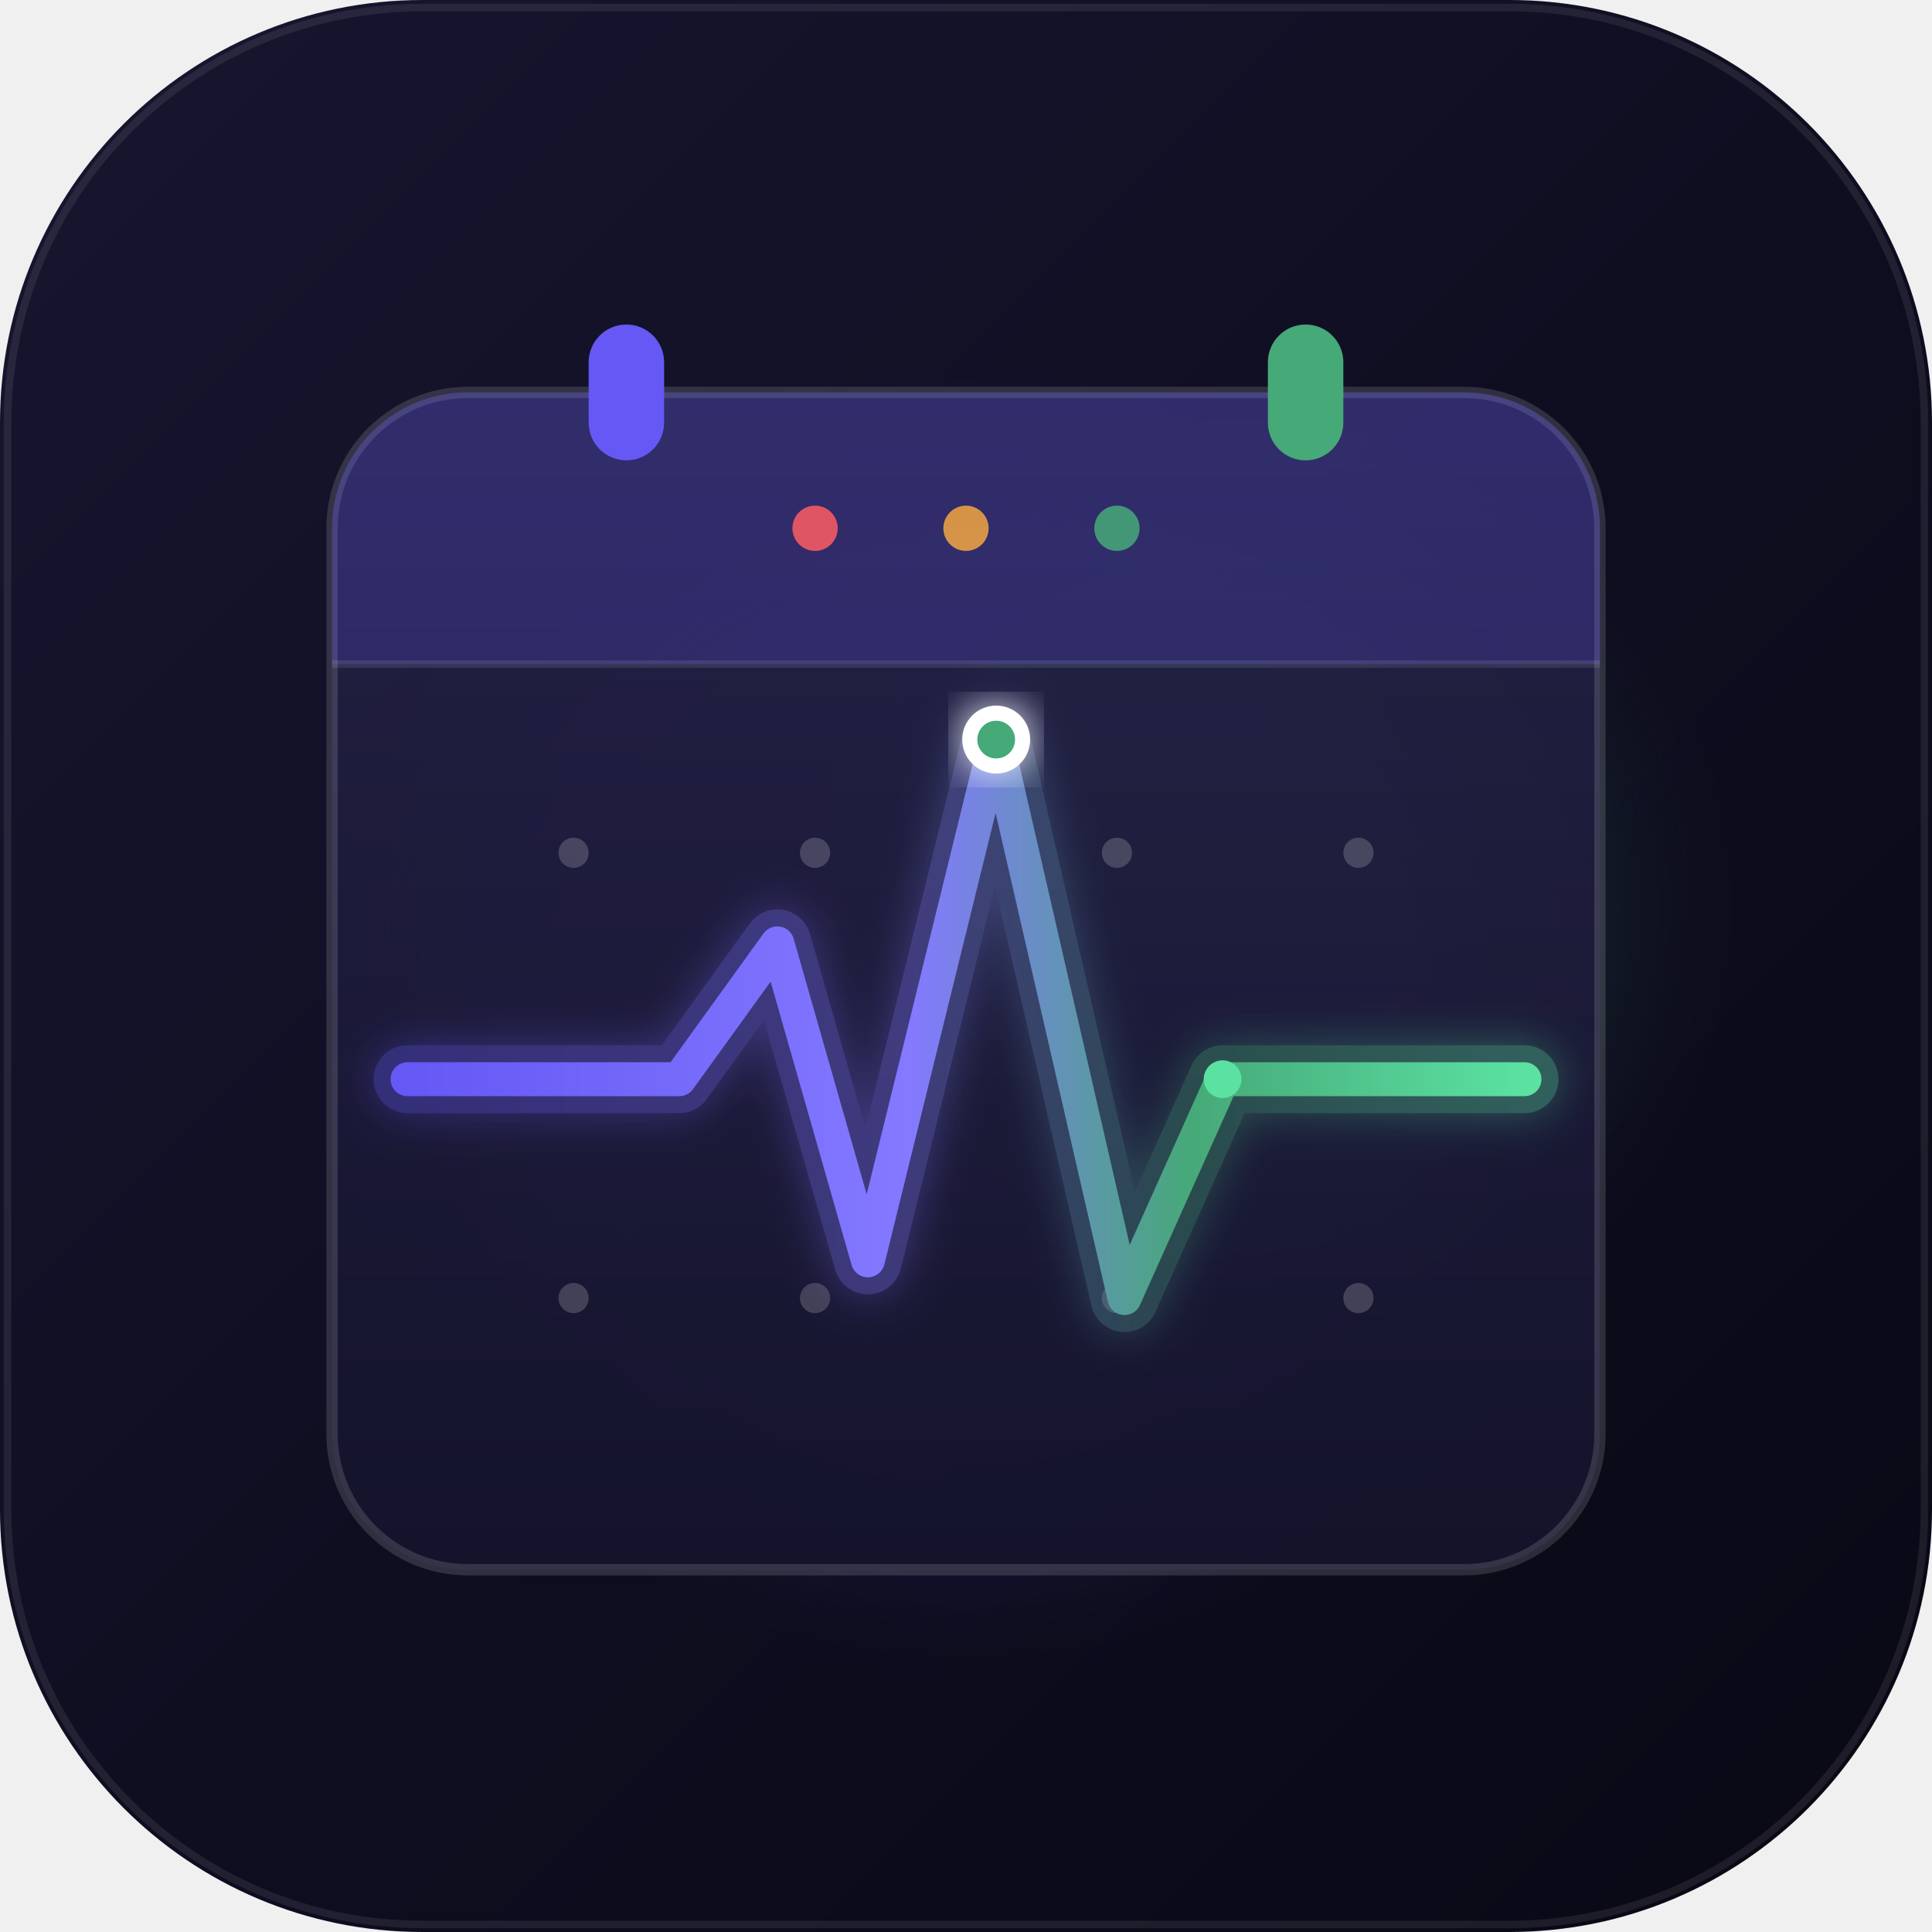
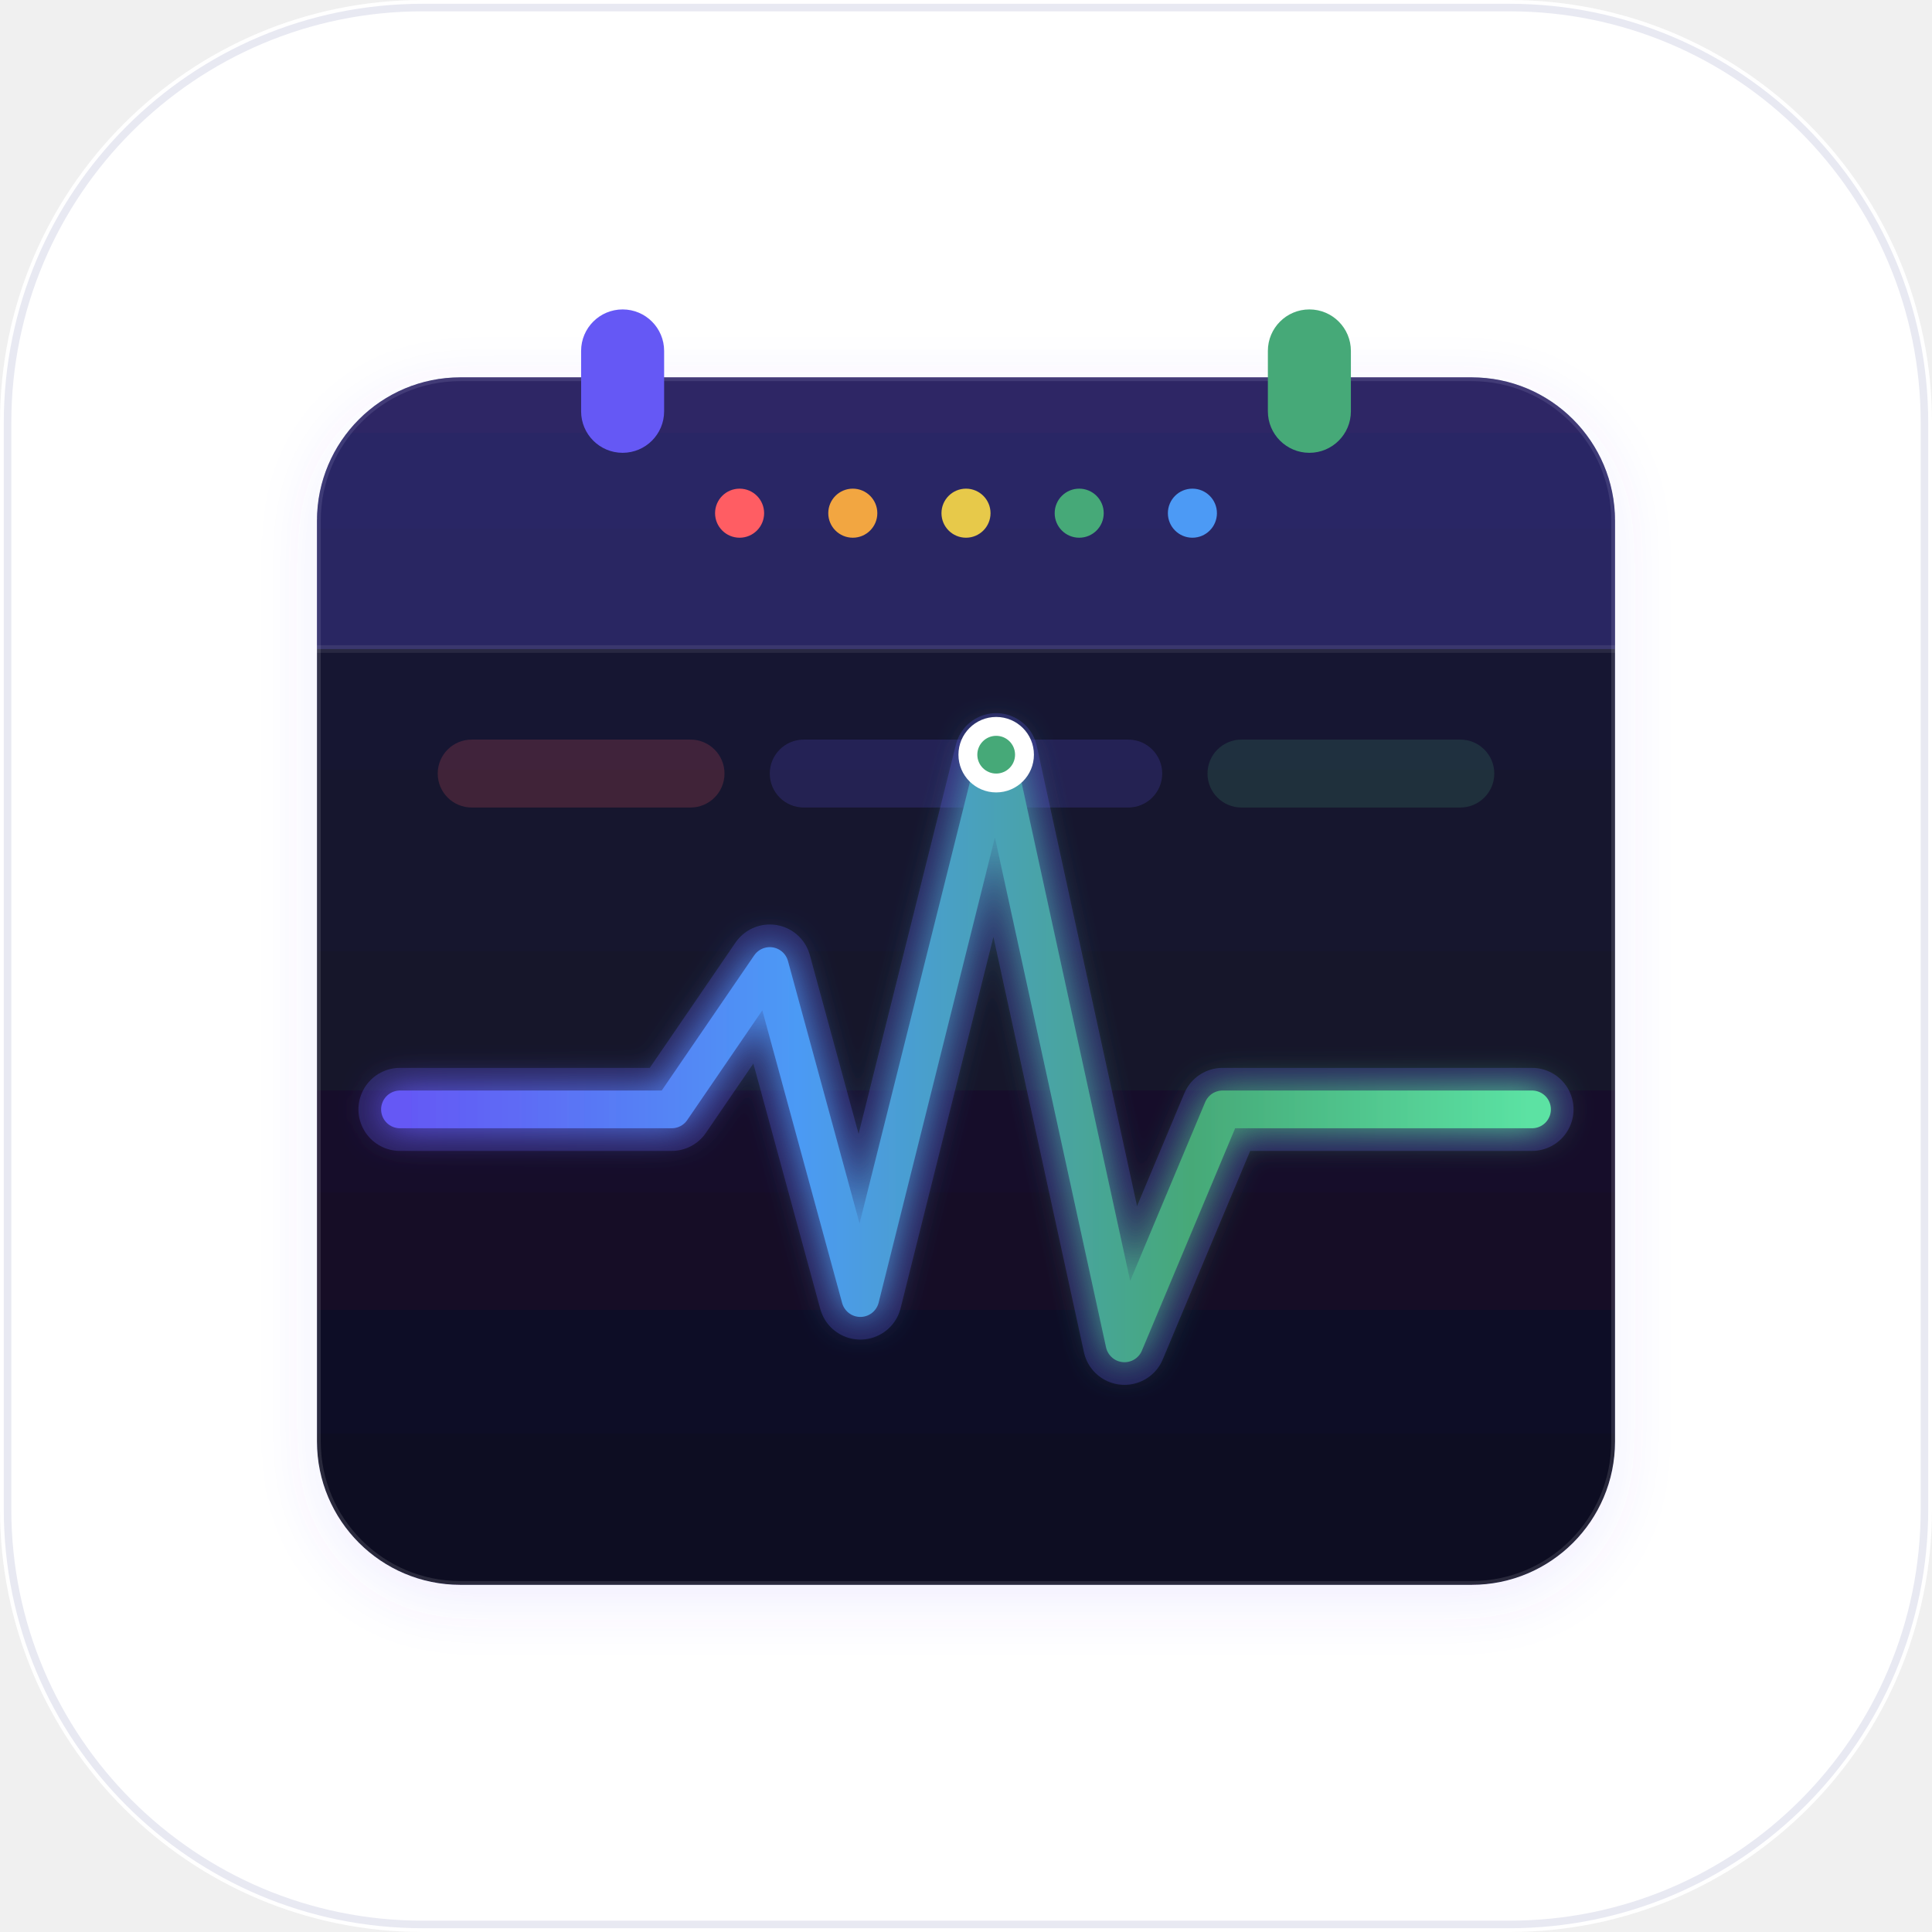
<svg xmlns="http://www.w3.org/2000/svg" viewBox="0 0 512 512" width="512" height="512">
  <defs>
-     <linearGradient id="bgGrad" x1="0%" y1="0%" x2="100%" y2="100%">
-       <stop offset="0%" stop-color="#181630" />
-       <stop offset="50%" stop-color="#0f0e21" />
-       <stop offset="100%" stop-color="#090814" />
+     <filter id="cardShadow" x="-15%" y="-15%" width="130%" height="130%">
+       <feDropShadow dx="0" dy="16" stdDeviation="24" flood-color="#141126" flood-opacity="0.14" />
+       <feDropShadow dx="0" dy="4" stdDeviation="8" flood-color="#6558f5" flood-opacity="0.10" />
+     </filter>
+     <linearGradient id="cardBodyGrad" x1="0%" y1="0%" x2="0%" y2="100%">
+       <stop offset="0%" stop-color="#1a1836" />
+       <stop offset="100%" stop-color="#0f0d22" />
    </linearGradient>
-     <linearGradient id="cardGrad" x1="0%" y1="0%" x2="0%" y2="100%">
-       <stop offset="0%" stop-color="#242247" stop-opacity="0.9" />
-       <stop offset="100%" stop-color="#14132b" stop-opacity="0.95" />
-     </linearGradient>
-     <linearGradient id="pulseGrad" x1="0%" y1="0%" x2="100%" y2="0%">
+     <linearGradient id="pulseLineGrad" x1="0%" y1="0%" x2="100%" y2="0%">
      <stop offset="0%" stop-color="#6558f5" />
-       <stop offset="45%" stop-color="#8479ff" />
+       <stop offset="35%" stop-color="#4c9af5" />
      <stop offset="70%" stop-color="#46a978" />
      <stop offset="100%" stop-color="#5be2a3" />
    </linearGradient>
-     <filter id="glow" x="-20%" y="-20%" width="140%" height="140%">
-       <feGaussianBlur stdDeviation="6" result="blur" />
+     <filter id="pulseGlow" x="-20%" y="-20%" width="140%" height="140%">
+       <feGaussianBlur stdDeviation="5" result="blur" />
      <feComposite in="SourceGraphic" in2="blur" operator="over" />
    </filter>
-     <filter id="softGlow" x="-30%" y="-30%" width="160%" height="160%">
-       <feGaussianBlur stdDeviation="16" result="blur" />
-     </filter>
  </defs>
-   <rect width="512" height="512" rx="112" fill="url(#bgGrad)" />
-   <rect x="2" y="2" width="508" height="508" rx="110" fill="none" stroke="rgba(255,255,255,0.08)" stroke-width="2" />
-   <circle cx="256" cy="270" r="140" fill="#6558f5" opacity="0.18" filter="url(#softGlow)" />
-   <circle cx="330" cy="240" r="100" fill="#46a978" opacity="0.14" filter="url(#softGlow)" />
-   <rect x="88" y="104" width="336" height="312" rx="36" fill="url(#cardGrad)" stroke="rgba(255,255,255,0.14)" stroke-width="3" />
-   <path d="M 88 140 C 88 120 104 104 124 104 L 388 104 C 408 104 424 120 424 140 L 424 176 L 88 176 Z" fill="#6558f5" fill-opacity="0.22" />
-   <line x1="88" y1="176" x2="424" y2="176" stroke="rgba(255,255,255,0.1)" stroke-width="2" />
-   <rect x="156" y="86" width="20" height="36" rx="10" fill="#6558f5" />
-   <rect x="336" y="86" width="20" height="36" rx="10" fill="#46a978" />
-   <circle cx="216" cy="140" r="6" fill="#ff5d63" opacity="0.85" />
-   <circle cx="256" cy="140" r="6" fill="#f2a641" opacity="0.85" />
-   <circle cx="296" cy="140" r="6" fill="#46a978" opacity="0.85" />
-   <circle cx="152" cy="226" r="4" fill="rgba(255,255,255,0.18)" />
-   <circle cx="216" cy="226" r="4" fill="rgba(255,255,255,0.18)" />
-   <circle cx="296" cy="226" r="4" fill="rgba(255,255,255,0.18)" />
-   <circle cx="360" cy="226" r="4" fill="rgba(255,255,255,0.18)" />
-   <circle cx="152" cy="344" r="4" fill="rgba(255,255,255,0.18)" />
-   <circle cx="216" cy="344" r="4" fill="rgba(255,255,255,0.18)" />
-   <circle cx="296" cy="344" r="4" fill="rgba(255,255,255,0.18)" />
-   <circle cx="360" cy="344" r="4" fill="rgba(255,255,255,0.18)" />
-   <path d="M 108 286 L 180 286 L 206 250 L 230 334 L 264 196 L 298 344 L 324 286 L 404 286" fill="none" stroke="url(#pulseGrad)" stroke-width="18" stroke-linecap="round" stroke-linejoin="round" opacity="0.35" filter="url(#glow)" />
-   <path d="M 108 286 L 180 286 L 206 250 L 230 334 L 264 196 L 298 344 L 324 286 L 404 286" fill="none" stroke="url(#pulseGrad)" stroke-width="9" stroke-linecap="round" stroke-linejoin="round" />
-   <circle cx="264" cy="196" r="9" fill="#ffffff" filter="url(#glow)" />
-   <circle cx="264" cy="196" r="5" fill="#46a978" />
-   <circle cx="324" cy="286" r="5" fill="#5be2a3" />
+   <rect width="512" height="512" rx="112" fill="#ffffff" />
+   <rect x="2" y="2" width="508" height="508" rx="110" fill="none" stroke="#e8e9f2" stroke-width="2" />
+   <rect x="84" y="100" width="344" height="320" rx="38" fill="url(#cardBodyGrad)" filter="url(#cardShadow)" />
+   <rect x="84" y="100" width="344" height="320" rx="38" fill="none" stroke="rgba(255, 255, 255, 0.12)" stroke-width="2" />
+   <path d="M 84 138 C 84 117 101 100 122 100 L 390 100 C 411 100 428 117 428 138 L 428 172 L 84 172 Z" fill="#6558f5" fill-opacity="0.25" />
+   <line x1="84" y1="172" x2="428" y2="172" stroke="rgba(255, 255, 255, 0.08)" stroke-width="2" />
+   <rect x="154" y="82" width="22" height="38" rx="11" fill="#6558f5" />
+   <rect x="336" y="82" width="22" height="38" rx="11" fill="#46a978" />
+   <circle cx="196" cy="136" r="6.5" fill="#ff5d63" />
+   <circle cx="226" cy="136" r="6.5" fill="#f2a641" />
+   <circle cx="256" cy="136" r="6.5" fill="#e7c94a" />
+   <circle cx="286" cy="136" r="6.5" fill="#46a978" />
+   <circle cx="316" cy="136" r="6.5" fill="#4c9af5" />
+   <g opacity="0.18">
+     <rect x="116" y="196" width="76" height="18" rx="9" fill="#ff5d63" />
+     <rect x="204" y="196" width="104" height="18" rx="9" fill="#6558f5" />
+     <rect x="320" y="196" width="76" height="18" rx="9" fill="#46a978" />
+   </g>
+   <path d="M 106 294 L 178 294 L 204 256 L 228 344 L 264 200 L 298 356 L 324 294 L 406 294" fill="none" stroke="#6558f5" stroke-width="22" stroke-linecap="round" stroke-linejoin="round" opacity="0.25" />
+   <path d="M 106 294 L 178 294 L 204 256 L 228 344 L 264 200 L 298 356 L 324 294 L 406 294" fill="none" stroke="url(#pulseLineGrad)" stroke-width="10" stroke-linecap="round" stroke-linejoin="round" filter="url(#pulseGlow)" />
+   <circle cx="264" cy="200" r="10" fill="#ffffff" />
+   <circle cx="264" cy="200" r="5" fill="#46a978" />
</svg>
